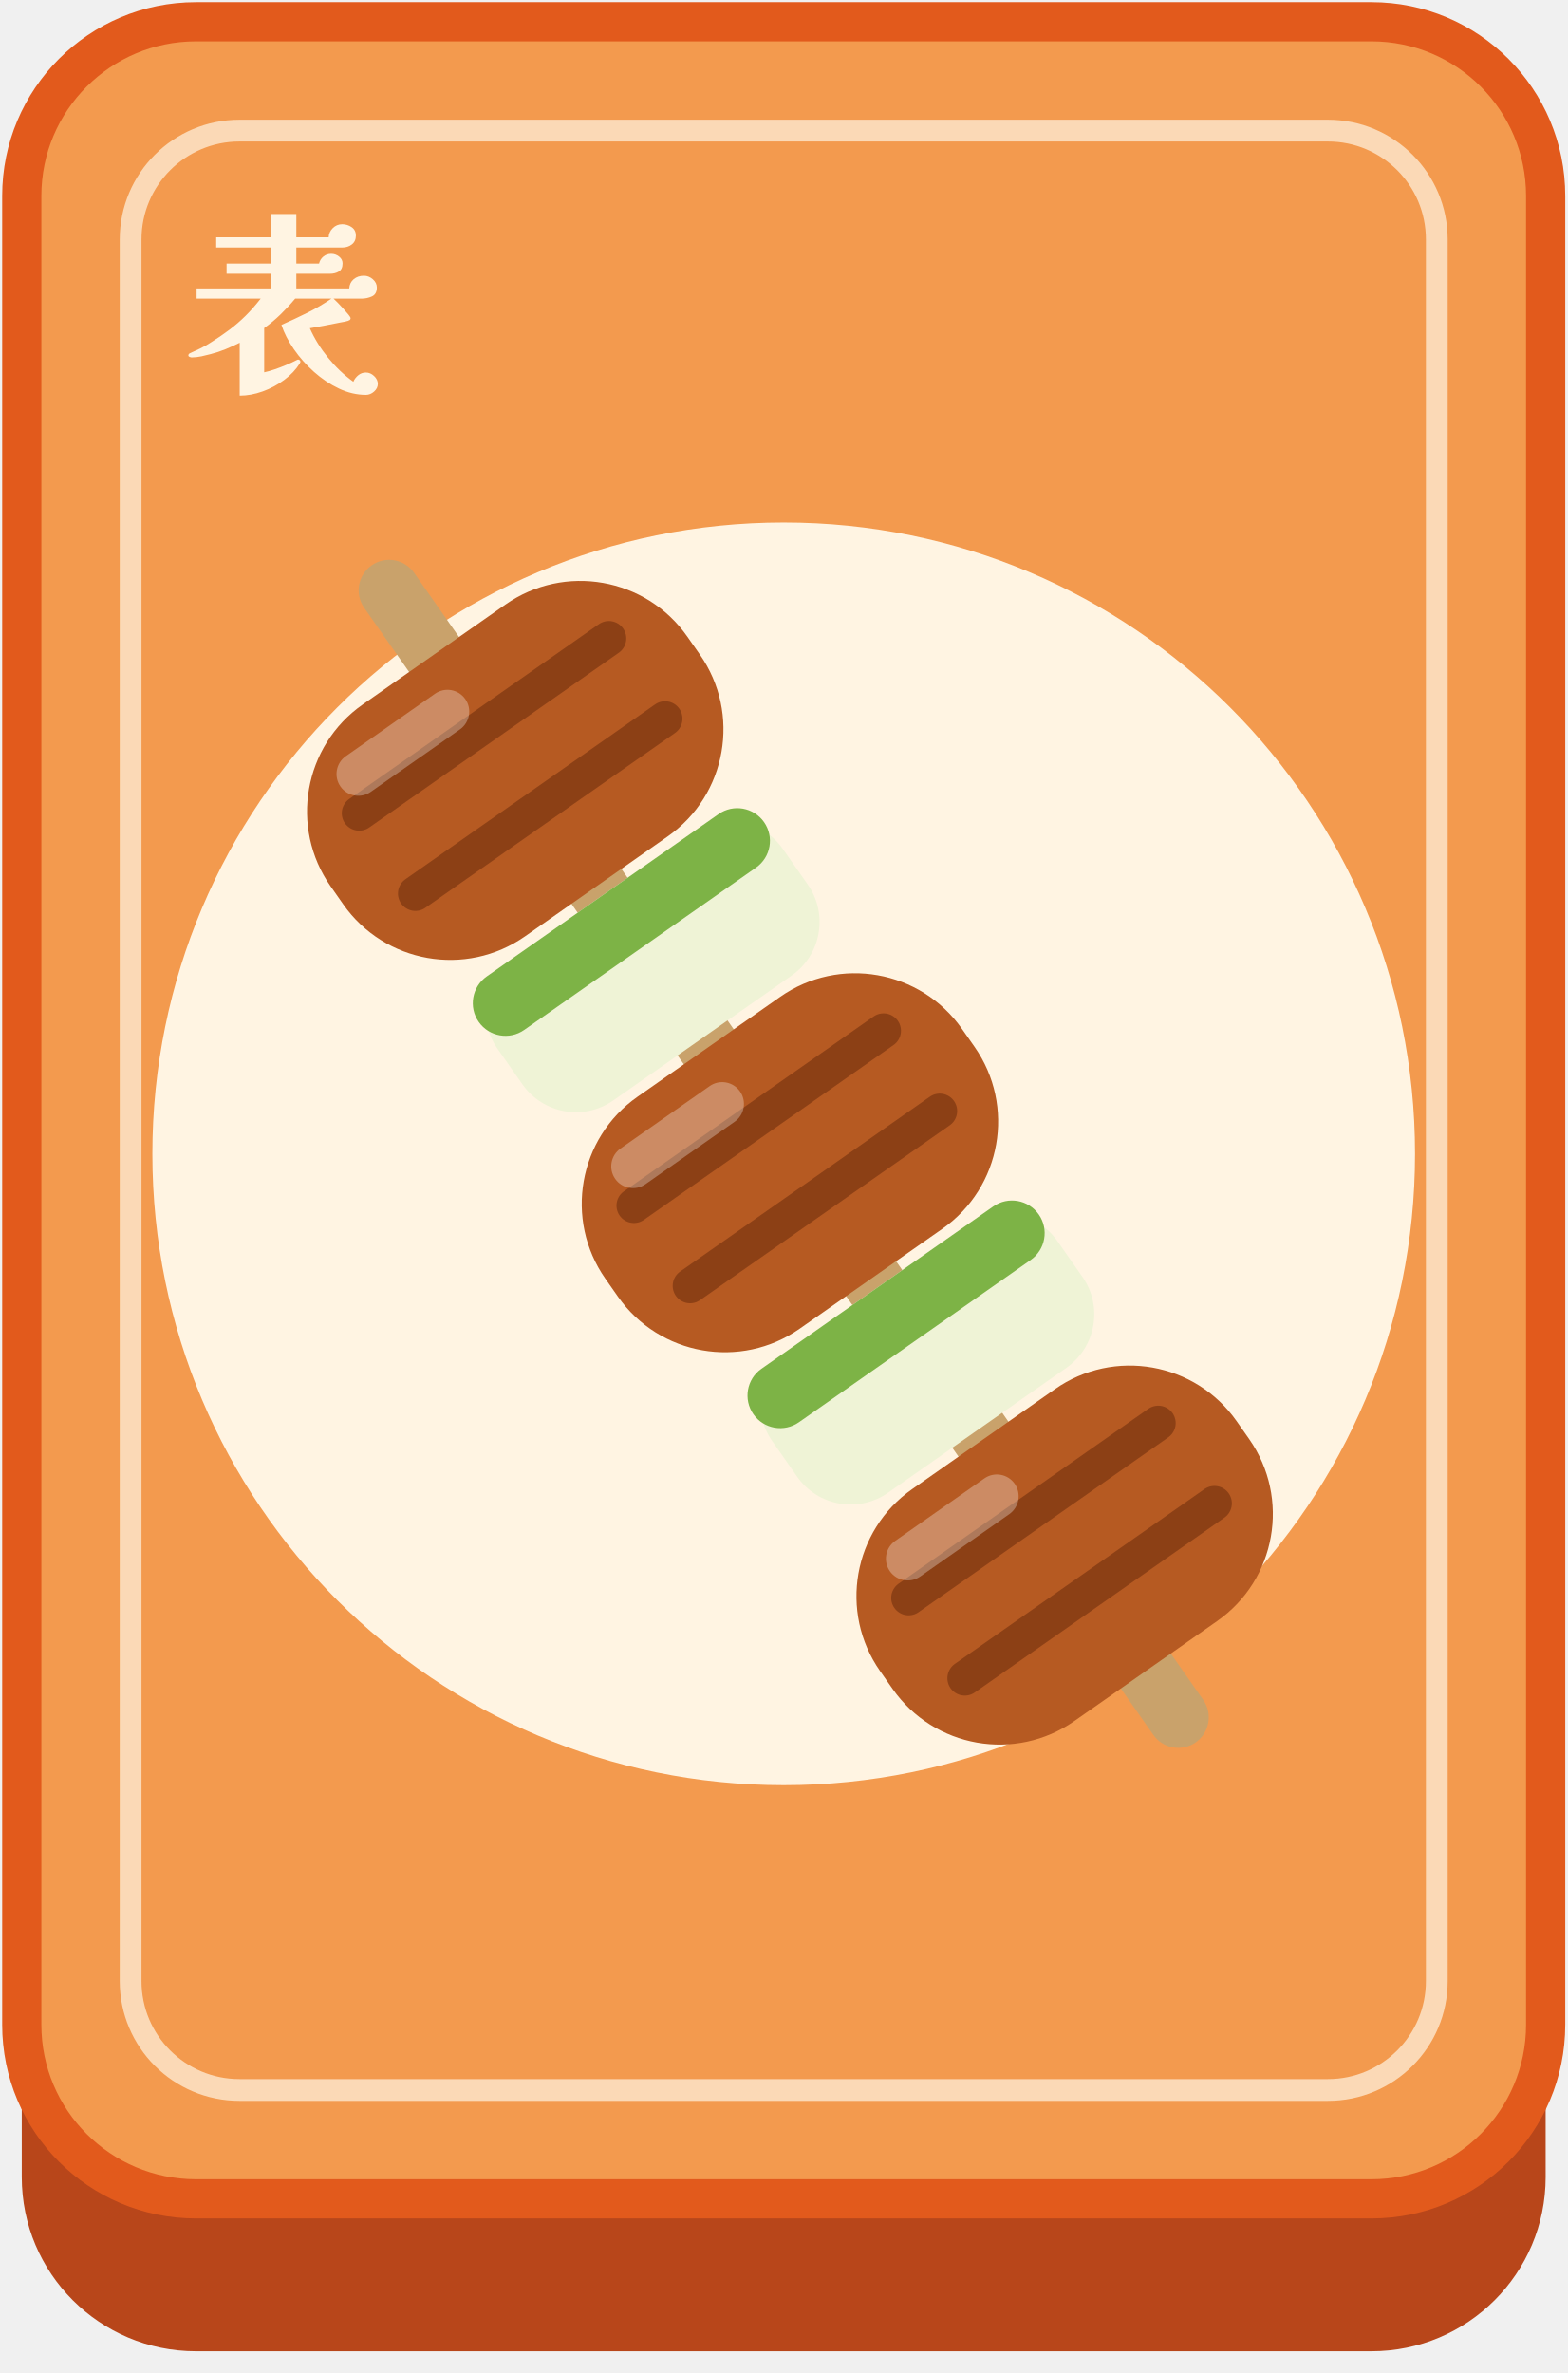
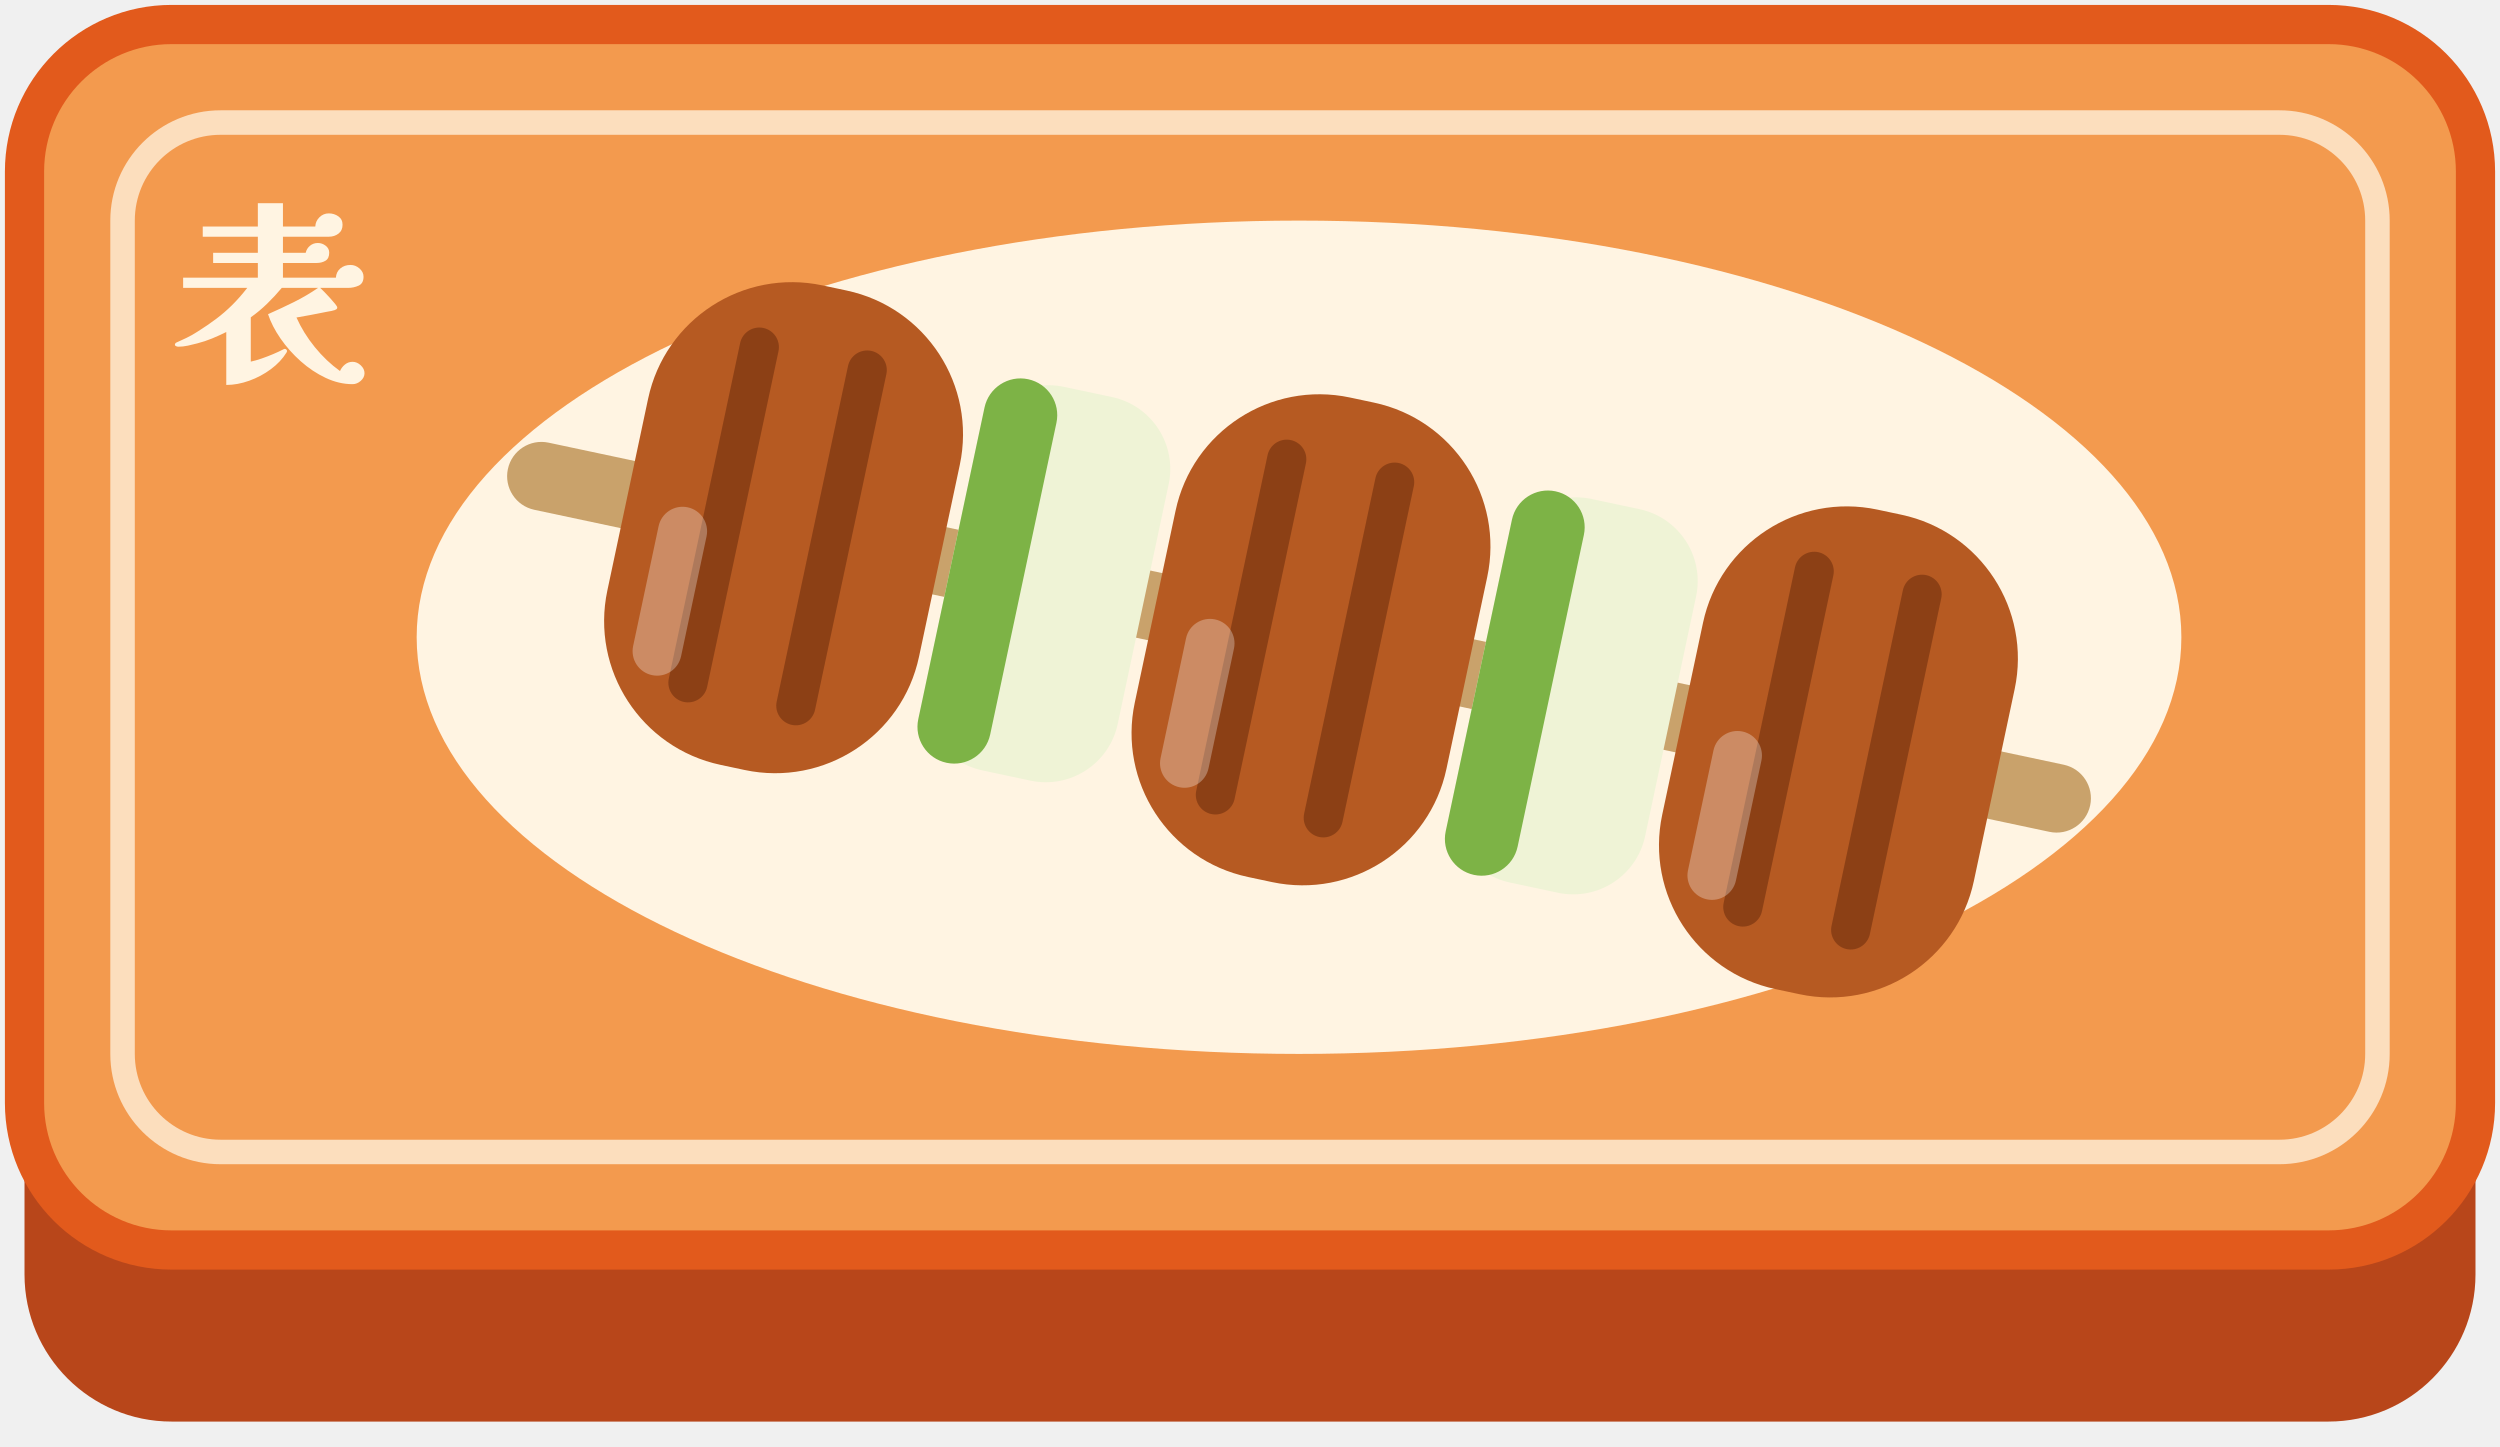
- <svg xmlns="http://www.w3.org/2000/svg" viewBox="-1 -1 72 109">
-   <rect x="0" y="7" width="70" height="100" rx="8" fill="#B8461A" />
-   <rect x="0" y="0" width="70" height="100" rx="8" fill="#F39A4E" stroke="#E25A1C" stroke-width="1.8" />
-   <rect x="5" y="5" width="60" height="90" rx="5" fill="none" stroke="#FFF4E2" stroke-width="1" opacity=".7" />
-   <path transform="translate(7.59 16.30) scale(0.009 -0.009)" d="M974 -37Q974 -59 955.0 -76.0Q936 -93 913 -93Q844 -93 776.0 -61.0Q708 -29 648.5 24.0Q589 77 545.5 140.0Q502 203 482 264Q548 293 613.5 325.5Q679 358 737 398H552Q518 357 478.0 318.0Q438 279 394 248V22Q418 27 448.5 37.5Q479 48 508.5 60.5Q538 73 559 84Q564 87 567 87Q572 87 575.5 83.5Q579 80 579 76Q579 75 578.0 72.5Q577 70 576 68Q547 21 496.5 -16.5Q446 -54 386.0 -75.5Q326 -97 269 -97V173Q233 155 196.5 140.0Q160 125 121 115Q99 109 73.5 103.5Q48 98 24 98Q20 98 13.5 100.5Q7 103 7 108Q7 116 16 120Q28 126 41.0 131.5Q54 137 66 143Q95 157 121 174Q175 208 217.5 240.0Q260 272 298.5 310.0Q337 348 376 398H49V450H430V525H202V577H430V659H149V711H430V830H558V711H723Q724 738 744.0 758.0Q764 778 792 778Q819 778 840.5 763.0Q862 748 862 720Q862 691 841.5 675.0Q821 659 792 659H558V577H674Q679 599 696.0 613.0Q713 627 736 627Q758 627 776.0 613.0Q794 599 794 578Q794 548 775.0 536.5Q756 525 729 525H558V450H828Q830 480 851.0 497.5Q872 515 903 515Q928 515 948.5 497.0Q969 479 969 455Q969 421 944.0 409.5Q919 398 890 398H748Q756 391 770.0 376.5Q784 362 799.0 345.5Q814 329 824.5 316.0Q835 303 835 298Q835 289 824 286Q822 284 819 284Q807 280 792 278Q785 277 778.5 275.5Q772 274 766 273Q732 266 697.0 259.5Q662 253 627 247Q662 168 720.5 96.0Q779 24 849 -26Q857 -7 874.0 7.0Q891 21 913 21Q936 21 955.0 3.0Q974 -15 974 -37Z" fill="#FFF4E2" />
-   <circle cx="35" cy="52" r="29" fill="#FFF4E2" />
-   <g transform="rotate(-35 35 52)">
+ <svg xmlns="http://www.w3.org/2000/svg" viewBox="-1 -1 102 59">
+   <rect x="0" y="7" width="100" height="50" rx="6" fill="#B8461A" />
+   <rect x="0" y="0" width="100" height="50" rx="6" fill="#F39A4E" stroke="#E25A1C" stroke-width="1.6" />
+   <rect x="4" y="4" width="92" height="42" rx="4" fill="none" stroke="#FFF4E2" stroke-width="1" opacity=".75" />
+   <path transform="translate(6.08 13.93) scale(0.008 -0.008)" d="M974 -37Q974 -59 955.0 -76.0Q936 -93 913 -93Q844 -93 776.0 -61.0Q708 -29 648.5 24.0Q589 77 545.5 140.0Q502 203 482 264Q548 293 613.5 325.5Q679 358 737 398H552Q518 357 478.0 318.0Q438 279 394 248V22Q418 27 448.5 37.5Q479 48 508.5 60.5Q538 73 559 84Q564 87 567 87Q572 87 575.5 83.5Q579 80 579 76Q579 75 578.0 72.5Q577 70 576 68Q547 21 496.5 -16.5Q446 -54 386.0 -75.5Q326 -97 269 -97V173Q233 155 196.5 140.0Q160 125 121 115Q99 109 73.5 103.5Q48 98 24 98Q20 98 13.5 100.5Q7 103 7 108Q7 116 16 120Q28 126 41.0 131.5Q54 137 66 143Q95 157 121 174Q175 208 217.5 240.0Q260 272 298.5 310.0Q337 348 376 398H49V450H430V525H202V577H430V659H149V711H430V830H558V711H723Q724 738 744.0 758.0Q764 778 792 778Q819 778 840.5 763.0Q862 748 862 720Q862 691 841.5 675.0Q821 659 792 659H558V577H674Q679 599 696.0 613.0Q713 627 736 627Q758 627 776.0 613.0Q794 599 794 578Q794 548 775.0 536.5Q756 525 729 525H558V450H828Q830 480 851.0 497.5Q872 515 903 515Q928 515 948.5 497.0Q969 479 969 455Q969 421 944.0 409.5Q919 398 890 398H748Q756 391 770.0 376.5Q784 362 799.0 345.5Q814 329 824.5 316.0Q835 303 835 298Q835 289 824 286Q822 284 819 284Q807 280 792 278Q785 277 778.5 275.5Q772 274 766 273Q732 266 697.0 259.5Q662 253 627 247Q662 168 720.5 96.0Q779 24 849 -26Q857 -7 874.0 7.0Q891 21 913 21Q936 21 955.0 3.0Q974 -15 974 -37Z" fill="#FFF4E2" />
+   <ellipse cx="52" cy="25" rx="36" ry="17" fill="#FFF4E2" />
+   <g transform="translate(52 25) rotate(-78) translate(-35 -52)">
    <rect x="33.6" y="19" width="2.8" height="66" rx="1.4" fill="#C9A26B" />
    <rect x="25" y="24" width="20" height="13" rx="6" fill="#B65A22" />
    <path d="M28 28 L42 28 M28 32.5 L42 32.5" stroke="#7A3510" stroke-width="1.6" stroke-linecap="round" opacity=".7" />
    <rect x="28" y="25.5" width="7" height="2" rx="1" fill="#fff" opacity=".3" />
    <rect x="27" y="37.5" width="16" height="8" rx="3" fill="#EFF3D6" />
    <rect x="27" y="37.5" width="16" height="3" rx="1.5" fill="#7DB346" />
    <rect x="25" y="46.0" width="20" height="13" rx="6" fill="#B65A22" />
    <path d="M28 50.0 L42 50.0 M28 54.5 L42 54.5" stroke="#7A3510" stroke-width="1.6" stroke-linecap="round" opacity=".7" />
    <rect x="28" y="47.5" width="7" height="2" rx="1" fill="#fff" opacity=".3" />
    <rect x="27" y="59.5" width="16" height="8" rx="3" fill="#EFF3D6" />
    <rect x="27" y="59.5" width="16" height="3" rx="1.5" fill="#7DB346" />
    <rect x="25" y="68.0" width="20" height="13" rx="6" fill="#B65A22" />
    <path d="M28 72.0 L42 72.0 M28 76.5 L42 76.5" stroke="#7A3510" stroke-width="1.6" stroke-linecap="round" opacity=".7" />
    <rect x="28" y="69.5" width="7" height="2" rx="1" fill="#fff" opacity=".3" />
  </g>
</svg>
